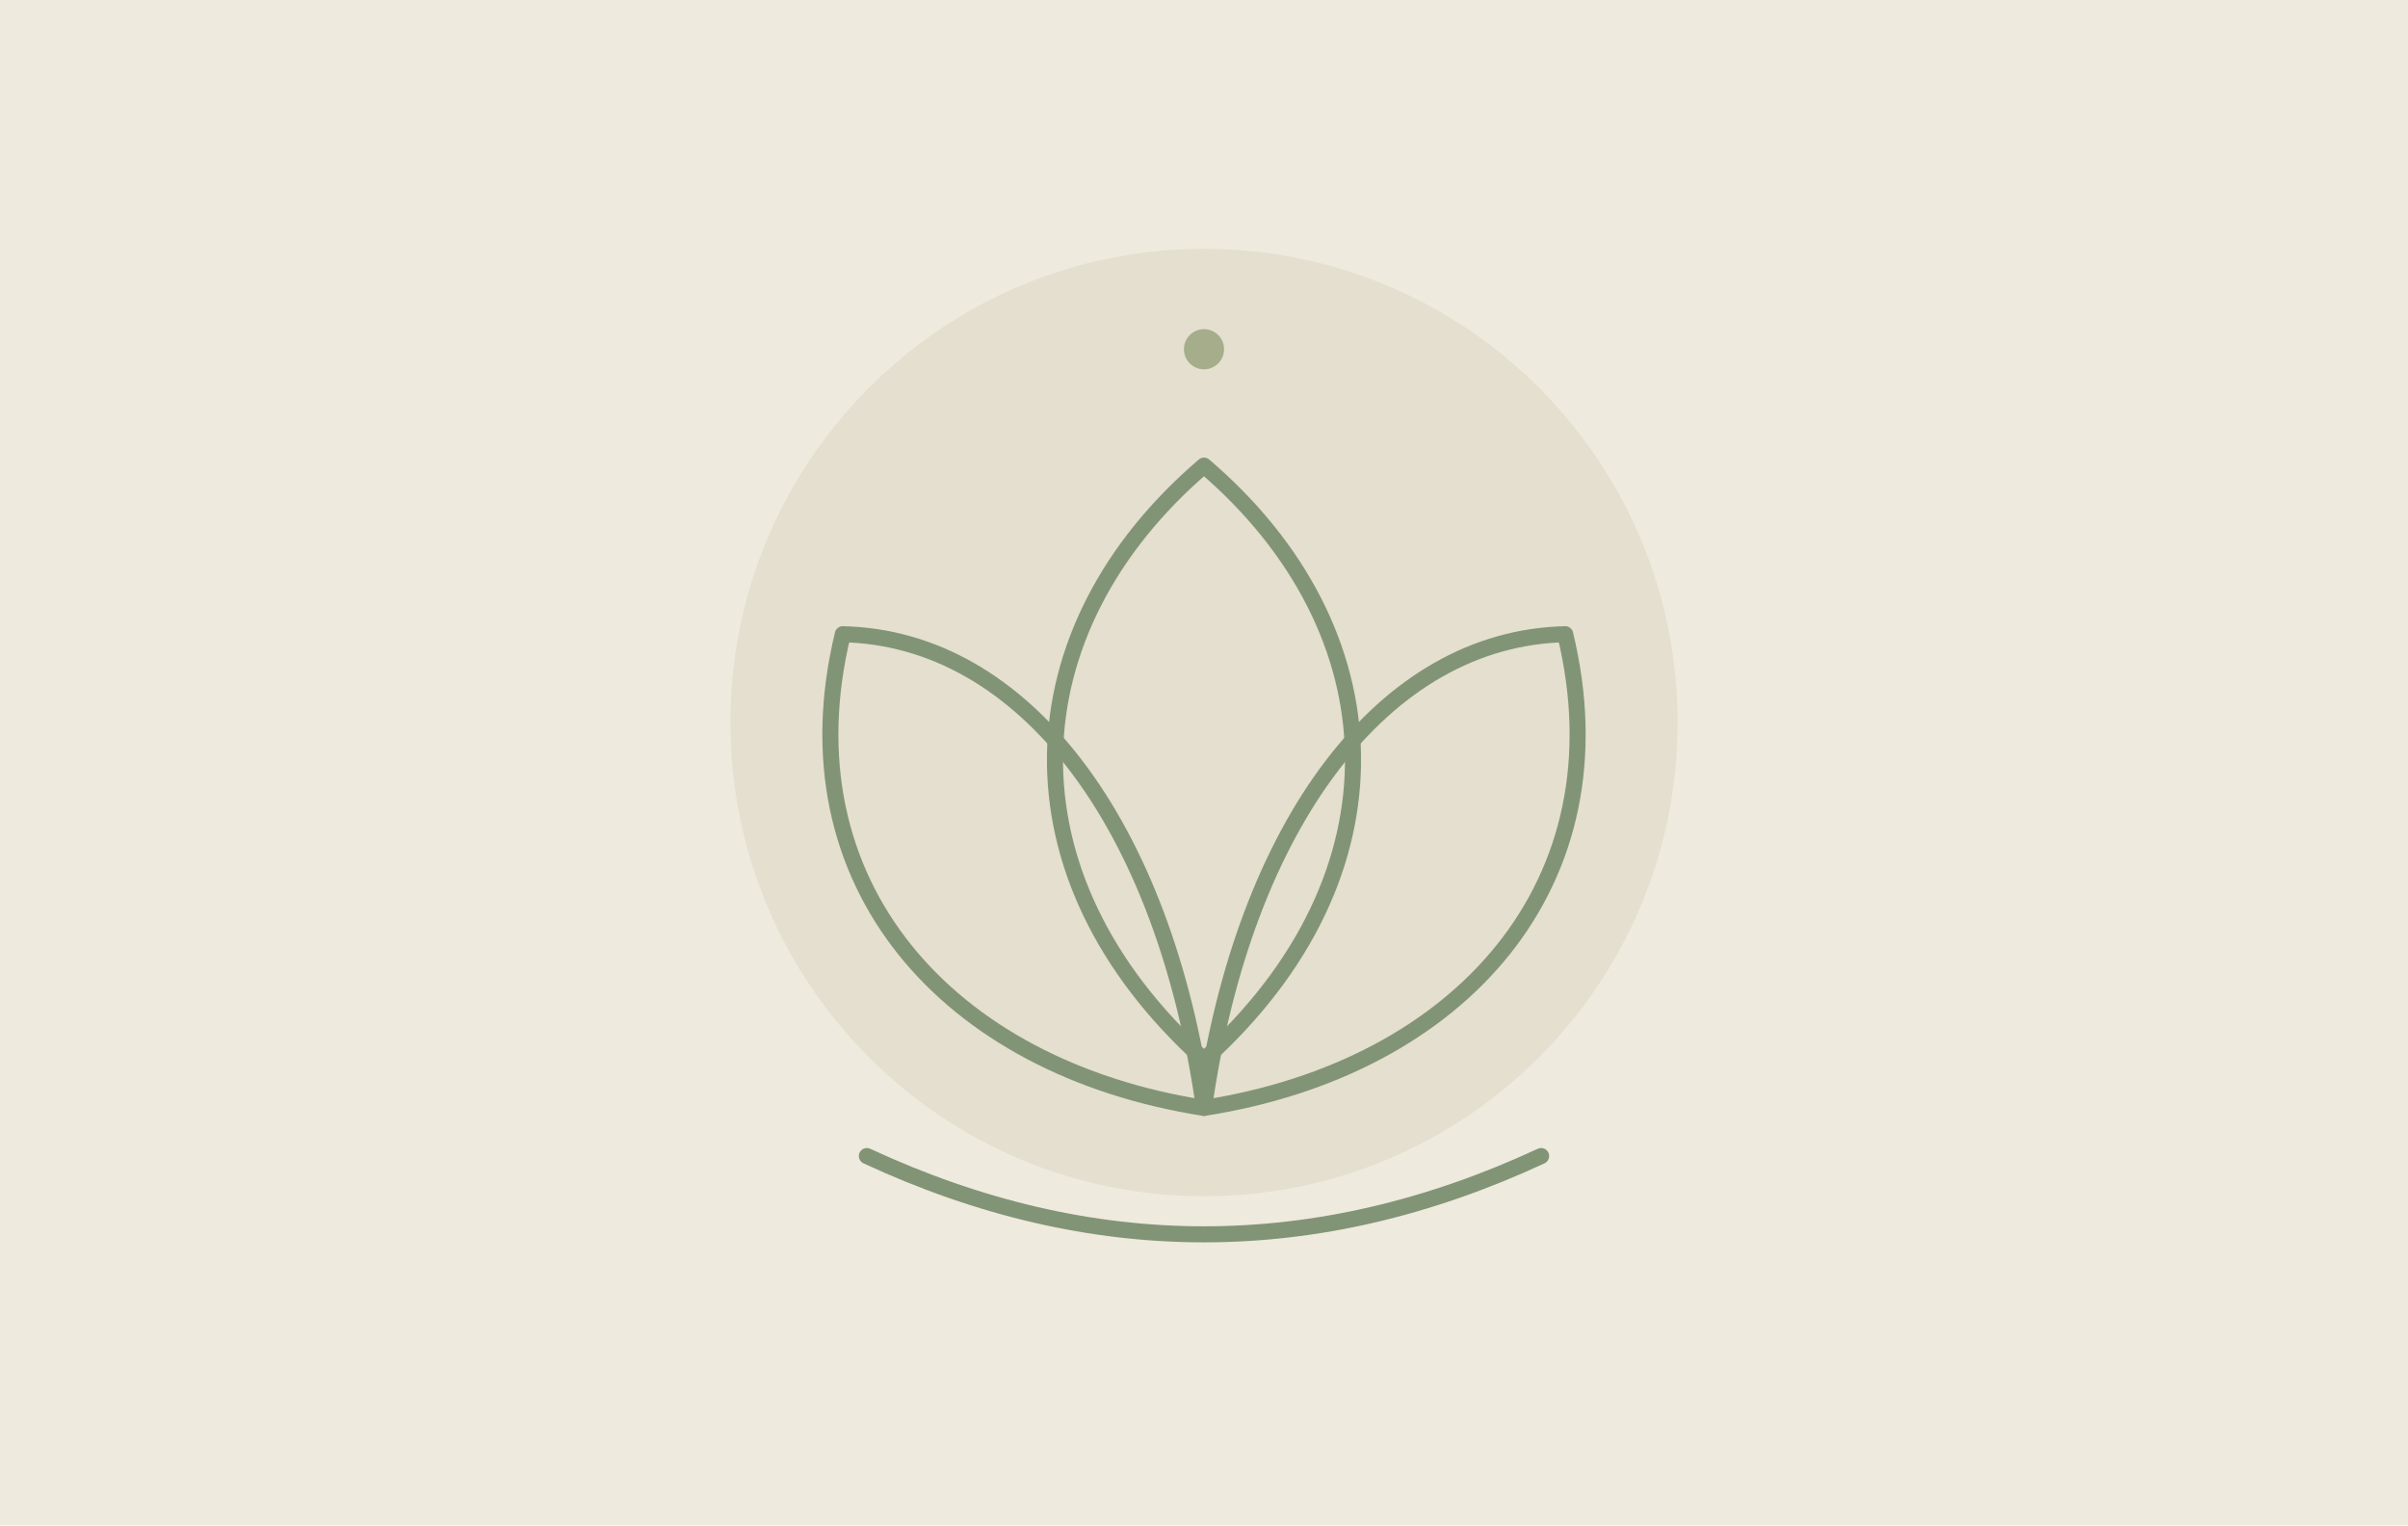
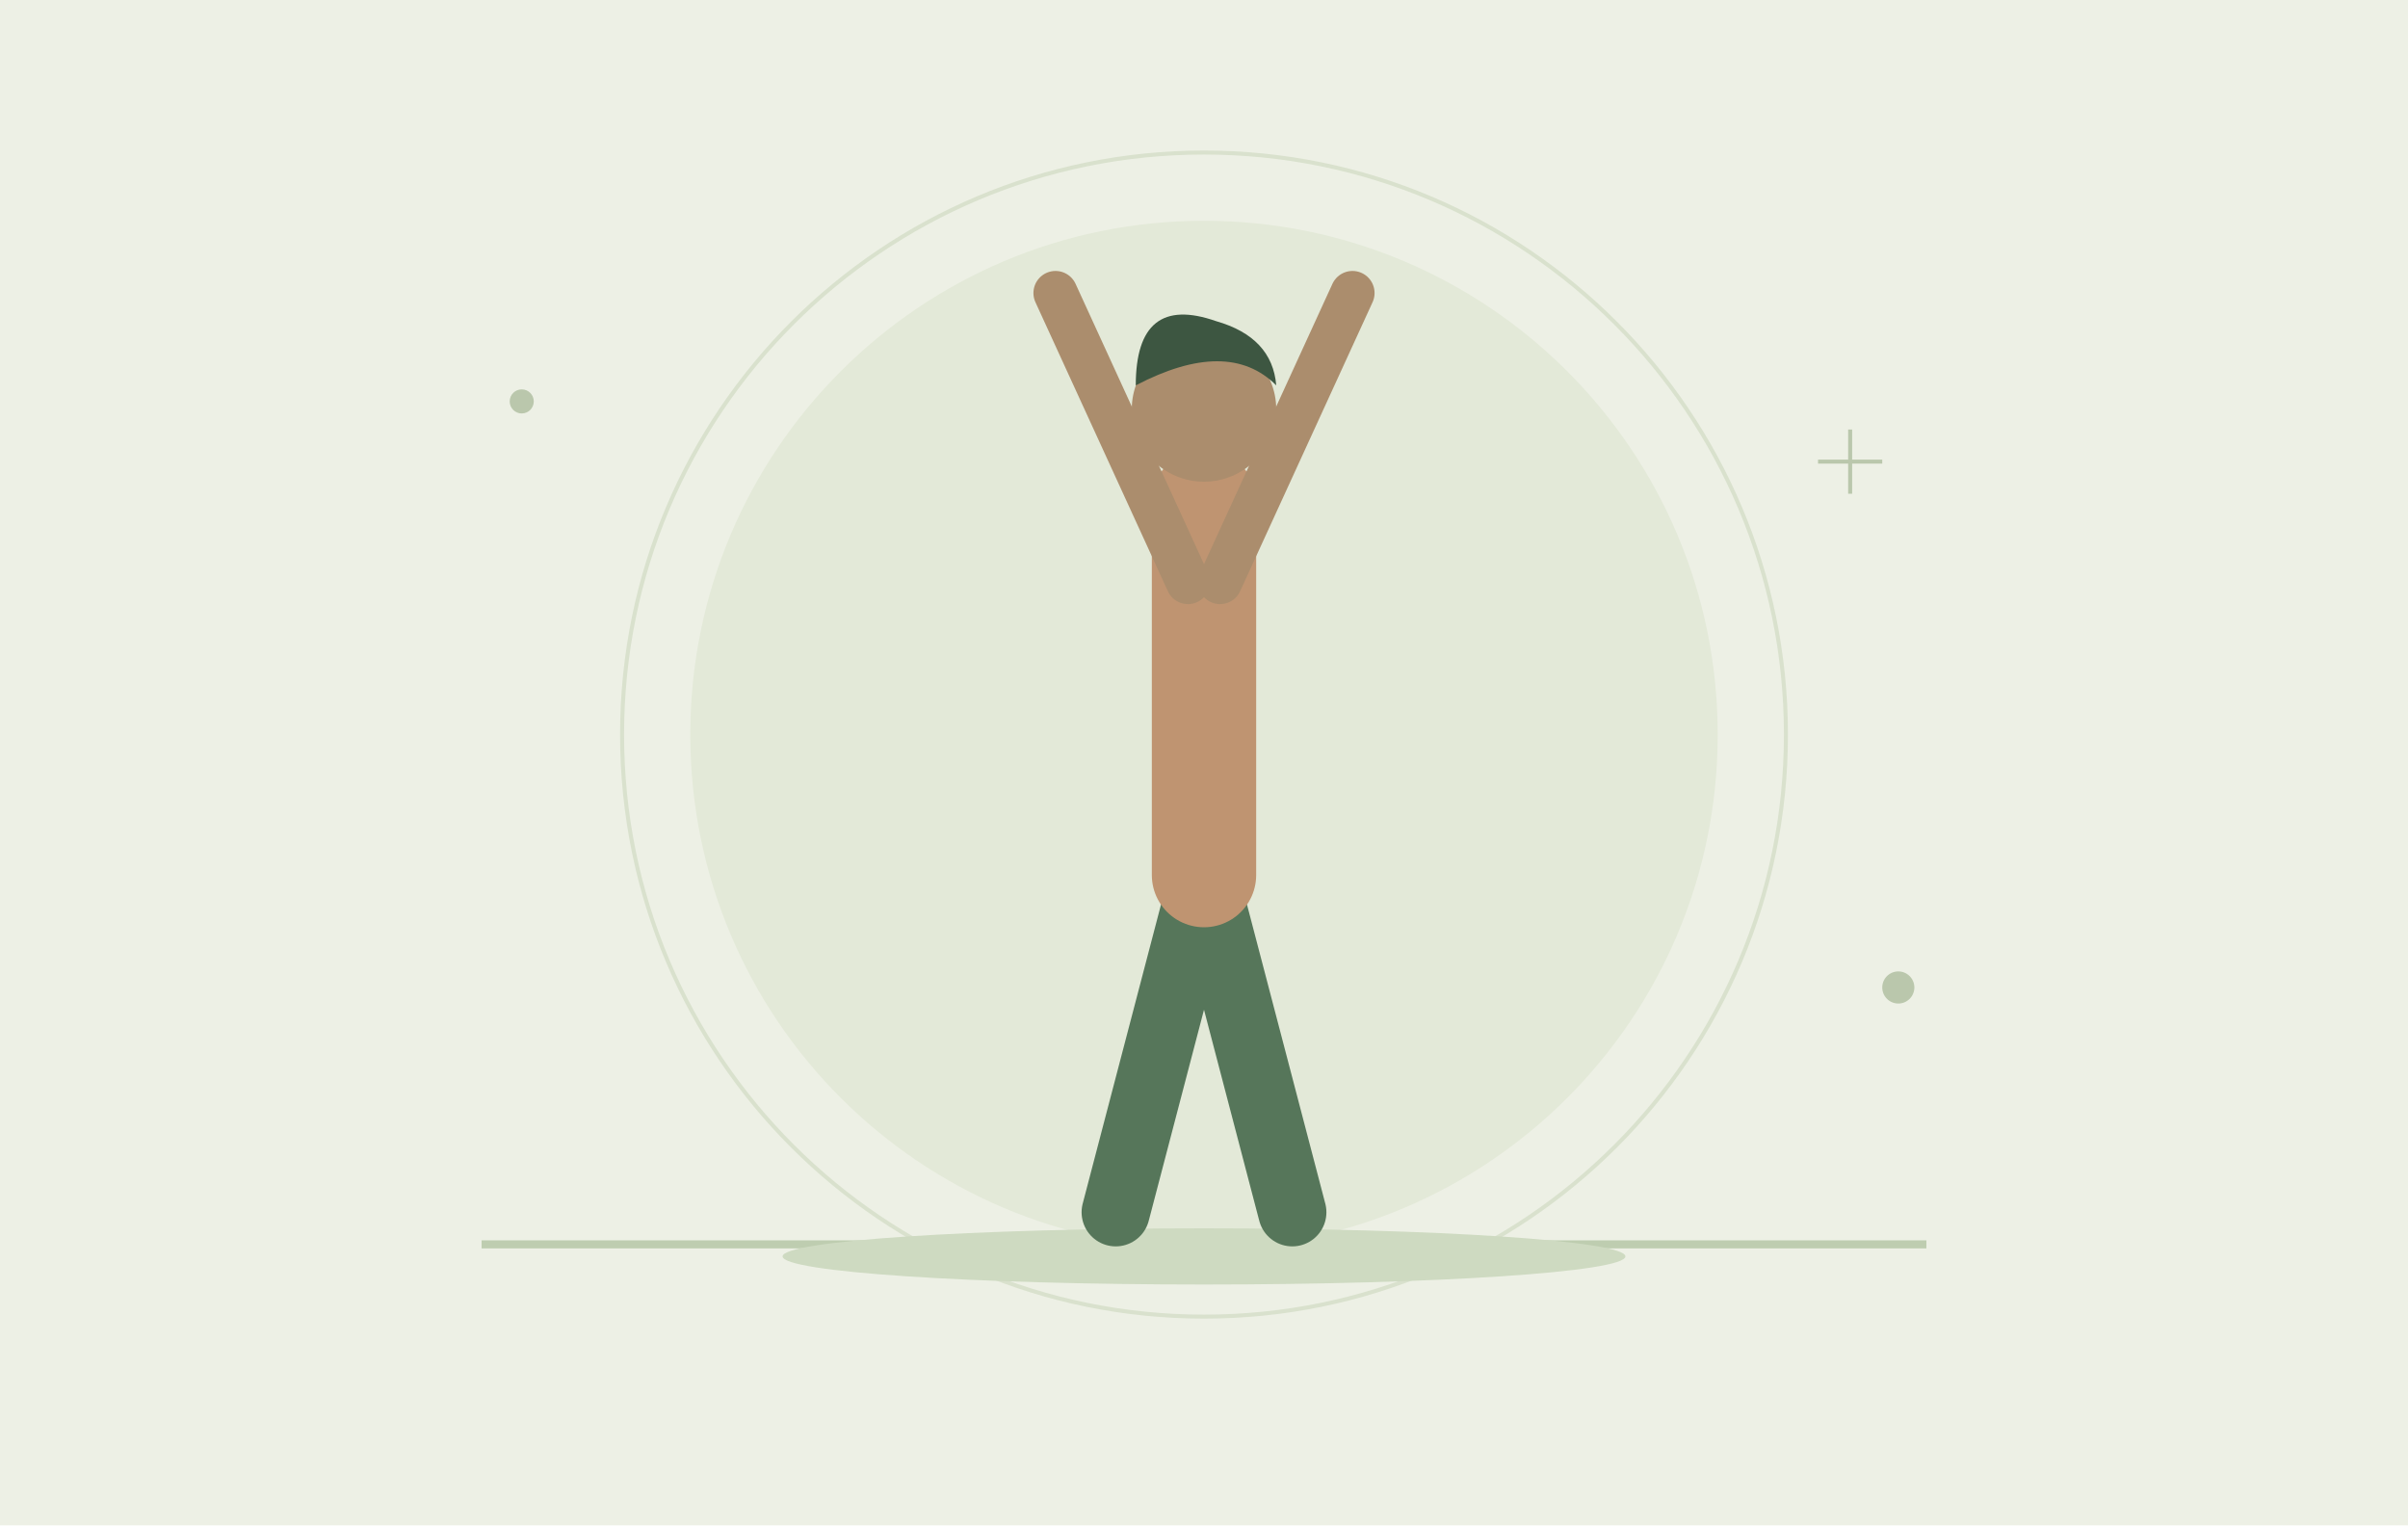
- <svg xmlns="http://www.w3.org/2000/svg" width="600" height="380" viewBox="0 0 600 380">
-   <rect width="600" height="380" fill="#eeeadd" />
-   <circle cx="300" cy="180" r="118" fill="#e4dfce" />
-   <g fill="none" stroke="#829476" stroke-linecap="round" stroke-linejoin="round" stroke-width="4">
-     <path d="M300 276c-64-10-105-56-90-118 45 1 80 47 90 118Z" />
-     <path d="M300 276c64-10 105-56 90-118-45 1-80 47-90 118Z" />
-     <path d="M300 264c-51-46-48-107 0-148 48 41 51 102 0 148Z" />
-     <path d="M216 288q84 39 168 0" />
+ <svg xmlns="http://www.w3.org/2000/svg" width="600" height="380" viewBox="0 0 600 380" role="img">
+   <rect width="600" height="380" fill="#edf0e5" />
+   <circle cx="300" cy="183" r="128" fill="#e3e9d8" />
+   <circle cx="300" cy="183" r="145" fill="none" stroke="#d9e1cd" />
+   <path d="M120 310h360" stroke="#becdb0" stroke-width="2" />
+   <ellipse cx="300" cy="313" rx="105" ry="7" fill="#cedac1" />
+   <g fill="none" stroke-linecap="round" stroke-linejoin="round">
+     <path d="M300 218L278 302M300 218L322 302" stroke="#56765a" stroke-width="17" />
+     <path d="M300 125L300 218" stroke="#bf9471" stroke-width="26" />
+     <path d="M296 145L263 73M304 145L337 73" stroke="#ab8d6d" stroke-width="11" />
  </g>
-   <circle cx="300" cy="87" r="5" fill="#a5ad8b" />
+   <circle cx="300" cy="102" r="18" fill="#ab8d6d" />
+   <path d="M283 96q0-23 20-16 14 4 15 16-12-12-35 0" fill="#3d5641" />
+   <g fill="#98ac86" opacity=".6">
+     <circle cx="130" cy="100" r="3" />
+     <circle cx="473" cy="246" r="4" />
+     <path d="M453 115h16m-8-8v16" stroke="#98ac86" stroke-width="1" />
+   </g>
</svg>
